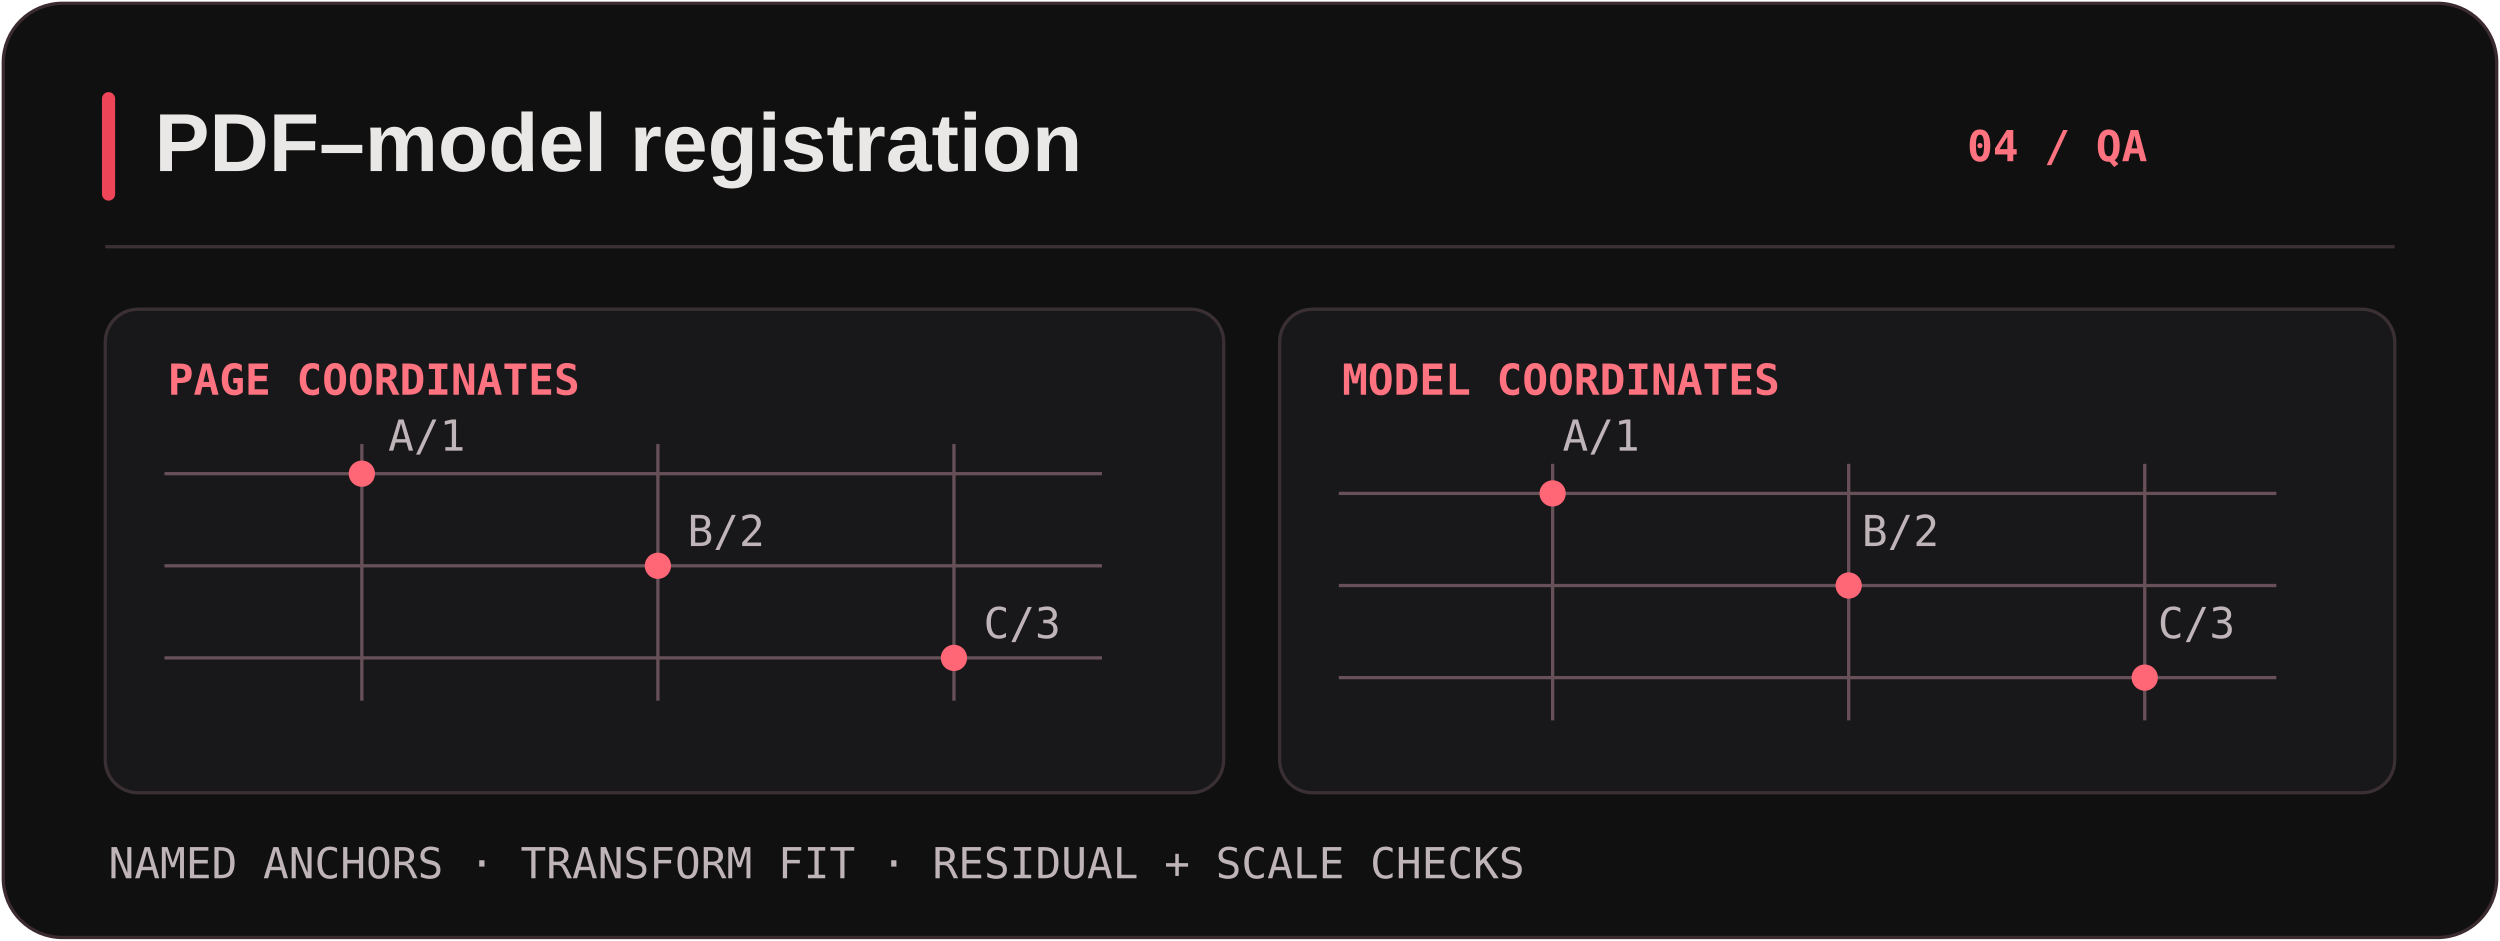
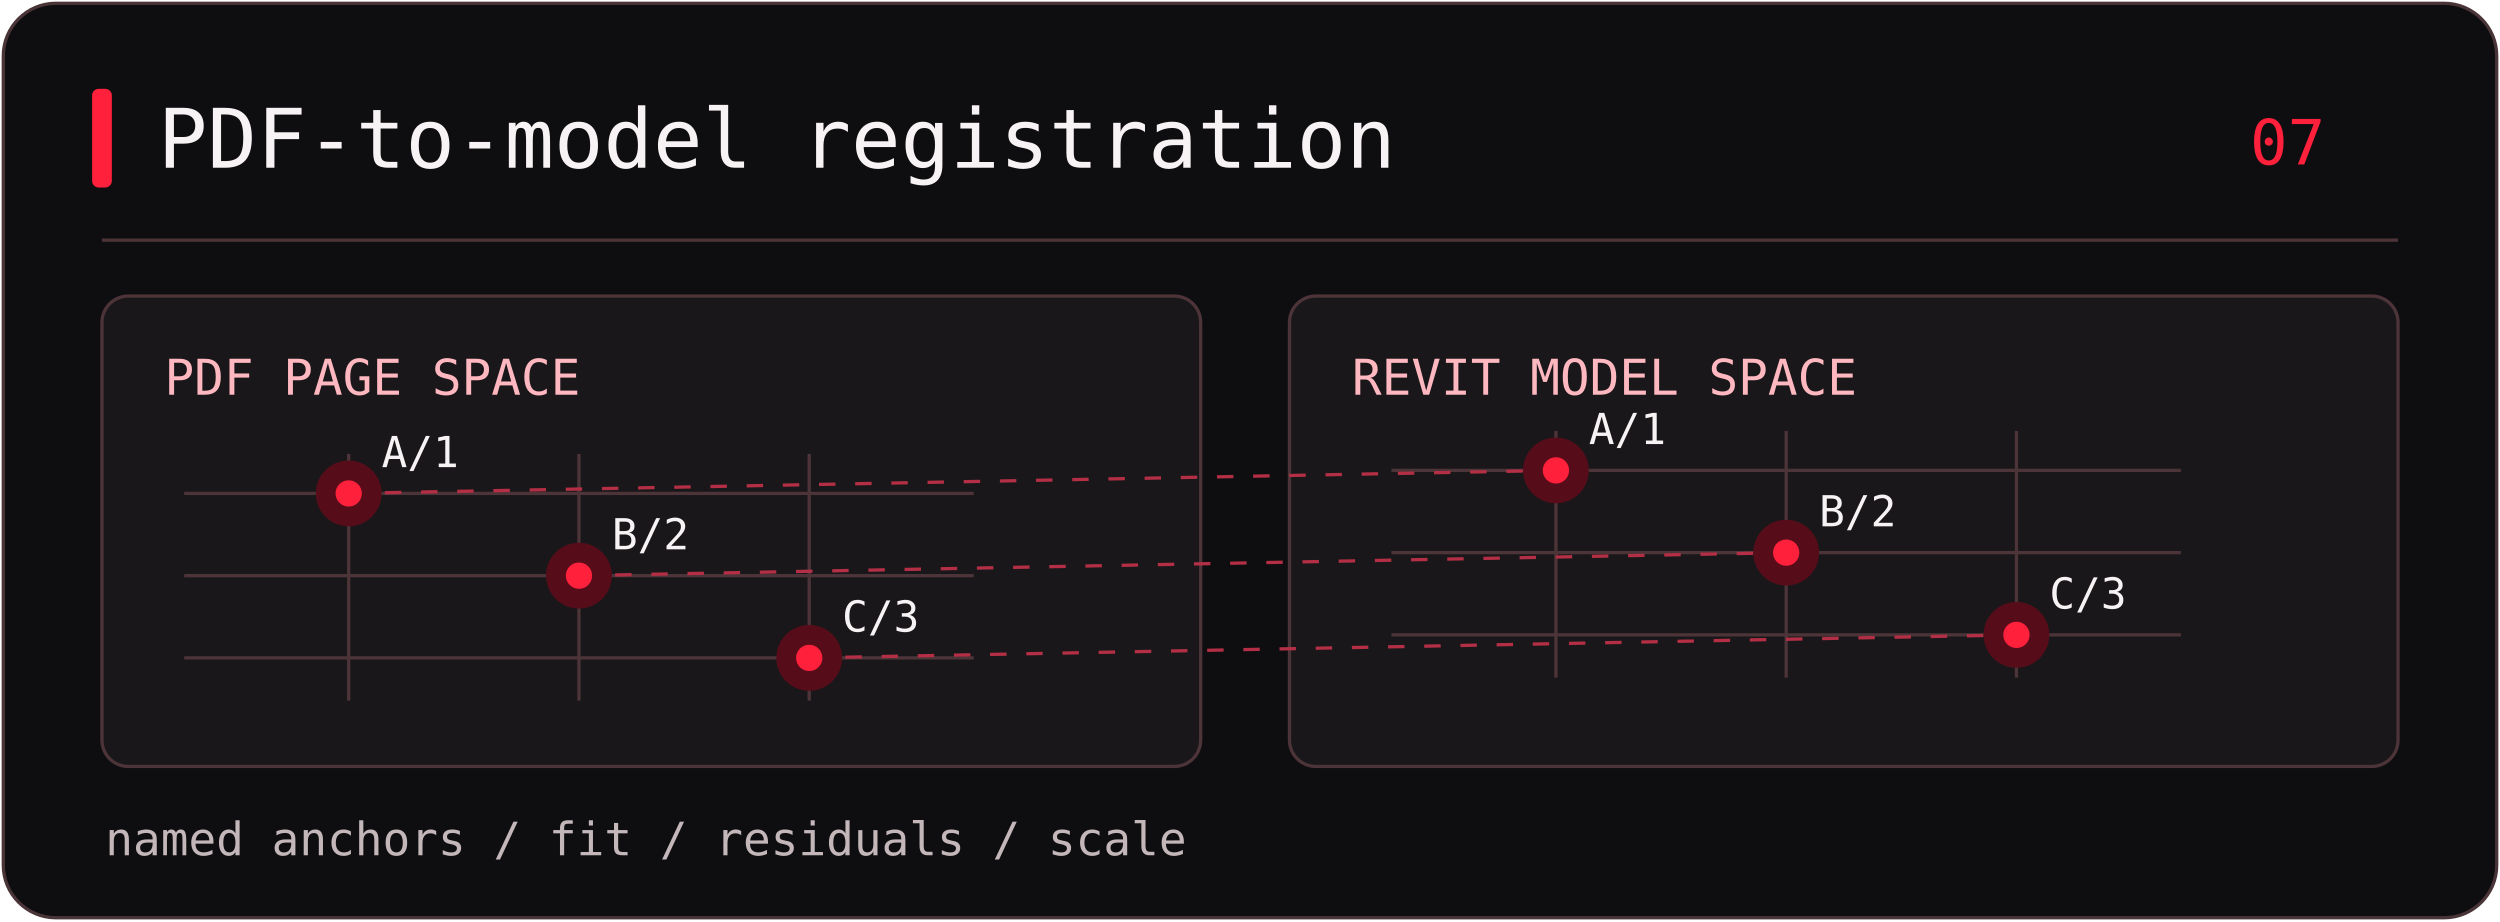
- <svg xmlns="http://www.w3.org/2000/svg" width="760" height="286" viewBox="0 0 760 286" role="img">
-   <defs>
-     <pattern id="grid" width="20" height="20" patternUnits="userSpaceOnUse">
-       <path d="M20 0H0V20" stroke="#312025" fill="none" />
-     </pattern>
-   </defs>
-   <rect x="1" y="1" width="758" height="284" rx="18" fill="#101011" stroke="#3b2b2f" />
-   <rect x="31" y="28" width="4" height="33" rx="2" fill="#ef4559" />
-   <text x="47" y="52" fill="#eae7e7" font-size="25" font-weight="700" font-family="Segoe UI, Arial, sans-serif">PDF–model registration</text>
-   <text x="598" y="49" fill="#ff7380" font-size="13" font-weight="700" font-family="Consolas, monospace">04 / QA</text>
-   <path d="M32 75H728" fill="none" stroke="#3b3034" />
-   <rect x="32" y="94" width="340" height="147" rx="10" fill="#181719" stroke="#3a3033" />
-   <rect x="389" y="94" width="339" height="147" rx="10" fill="#181719" stroke="#3a3033" />
-   <text x="51" y="120" fill="#ff7380" font-size="13" font-weight="700" font-family="Consolas, monospace">PAGE COORDINATES</text>
-   <text x="408" y="120" fill="#ff7380" font-size="13" font-weight="700" font-family="Consolas, monospace">MODEL COORDINATES</text>
-   <path d="M50 144h285m-285 28h285m-285 28h285m-225-65v78m90-78v78m90-78v78" fill="none" stroke="#675057" />
-   <circle cx="110" cy="144" r="4" fill="#ff6676" />
-   <circle cx="200" cy="172" r="4" fill="#ff6676" />
-   <circle cx="290" cy="200" r="4" fill="#ff6676" />
-   <text x="118" y="137" fill="#bfb4b8" font-size="13" font-weight="400" font-family="Consolas, monospace">A/1</text>
-   <text x="209" y="166" fill="#bfb4b8" font-size="13" font-weight="400" font-family="Consolas, monospace">B/2</text>
-   <text x="299" y="194" fill="#bfb4b8" font-size="13" font-weight="400" font-family="Consolas, monospace">C/3</text>
-   <path d="M407 150h285m-285 28h285m-285 28h285m-220-65v78m90-78v78m90-78v78" fill="none" stroke="#675057" />
-   <circle cx="472" cy="150" r="4" fill="#ff6676" />
-   <circle cx="562" cy="178" r="4" fill="#ff6676" />
-   <circle cx="652" cy="206" r="4" fill="#ff6676" />
-   <text x="475" y="137" fill="#bfb4b8" font-size="13" font-weight="400" font-family="Consolas, monospace">A/1</text>
-   <text x="566" y="166" fill="#bfb4b8" font-size="13" font-weight="400" font-family="Consolas, monospace">B/2</text>
-   <text x="656" y="194" fill="#bfb4b8" font-size="13" font-weight="400" font-family="Consolas, monospace">C/3</text>
-   <text x="33" y="267" fill="#bfb4b8" font-size="13" font-weight="400" font-family="Consolas, monospace">NAMED ANCHORS · TRANSFORM FIT · RESIDUAL + SCALE CHECKS</text>
+ <svg xmlns="http://www.w3.org/2000/svg" width="760" height="280" viewBox="0 0 760 280" role="img">
+   <rect x="1" y="1" width="758" height="278" rx="16" fill="#0e0d0f" stroke="#493438" />
+   <rect x="28" y="27" width="6" height="30" rx="2" fill="#ff203c" />
+   <text x="48" y="51" fill="#f7f2f3" font-size="25" font-family="Consolas, monospace">PDF-to-model registration</text>
+   <text x="684" y="50" fill="#ff203c" font-size="19" font-family="Consolas, monospace">07</text>
+   <path d="M31 73h698" stroke="#4c3439" stroke-width="1" fill="none" />
+   <rect x="31" y="90" width="334" height="143" rx="8" fill="#191719" stroke="#4c3439" />
+   <rect x="392" y="90" width="337" height="143" rx="8" fill="#191719" stroke="#4c3439" />
+   <text x="50" y="120" fill="#ffb7c0" font-size="15" font-family="Consolas, monospace">PDF PAGE SPACE</text>
+   <text x="411" y="120" fill="#ffb7c0" font-size="15" font-family="Consolas, monospace">REVIT MODEL SPACE</text>
+   <path d="M56 150h240m-240 25h240m-240 25h240m-190-62v75m70-75v75m70-75v75" stroke="#4c3439" stroke-width="1" fill="none" />
+   <path d="M423 143h240m-240 25h240m-240 25h240m-190-62v75m70-75v75m70-75v75" stroke="#4c3439" stroke-width="1" fill="none" />
+   <path d="M106 150L473 143" stroke="#b42f45" stroke-width="1" fill="none" stroke-dasharray="5 6" />
+   <circle cx="106" cy="150" r="10" fill="#560c19" />
+   <circle cx="106" cy="150" r="4" fill="#ff203c" />
+   <circle cx="473" cy="143" r="10" fill="#560c19" />
+   <circle cx="473" cy="143" r="4" fill="#ff203c" />
+   <text x="116" y="142" fill="#f7f2f3" font-size="13" font-family="Consolas, monospace">A/1</text>
+   <text x="483" y="135" fill="#f7f2f3" font-size="13" font-family="Consolas, monospace">A/1</text>
+   <path d="M176 175L543 168" stroke="#b42f45" stroke-width="1" fill="none" stroke-dasharray="5 6" />
+   <circle cx="176" cy="175" r="10" fill="#560c19" />
+   <circle cx="176" cy="175" r="4" fill="#ff203c" />
+   <circle cx="543" cy="168" r="10" fill="#560c19" />
+   <circle cx="543" cy="168" r="4" fill="#ff203c" />
+   <text x="186" y="167" fill="#f7f2f3" font-size="13" font-family="Consolas, monospace">B/2</text>
+   <text x="553" y="160" fill="#f7f2f3" font-size="13" font-family="Consolas, monospace">B/2</text>
+   <path d="M246 200L613 193" stroke="#b42f45" stroke-width="1" fill="none" stroke-dasharray="5 6" />
+   <circle cx="246" cy="200" r="10" fill="#560c19" />
+   <circle cx="246" cy="200" r="4" fill="#ff203c" />
+   <circle cx="613" cy="193" r="10" fill="#560c19" />
+   <circle cx="613" cy="193" r="4" fill="#ff203c" />
+   <text x="256" y="192" fill="#f7f2f3" font-size="13" font-family="Consolas, monospace">C/3</text>
+   <text x="623" y="185" fill="#f7f2f3" font-size="13" font-family="Consolas, monospace">C/3</text>
+   <text x="32" y="260" fill="#c3b7ba" font-size="14" font-family="Consolas, monospace">named anchors / fit / residuals / scale</text>
</svg>
